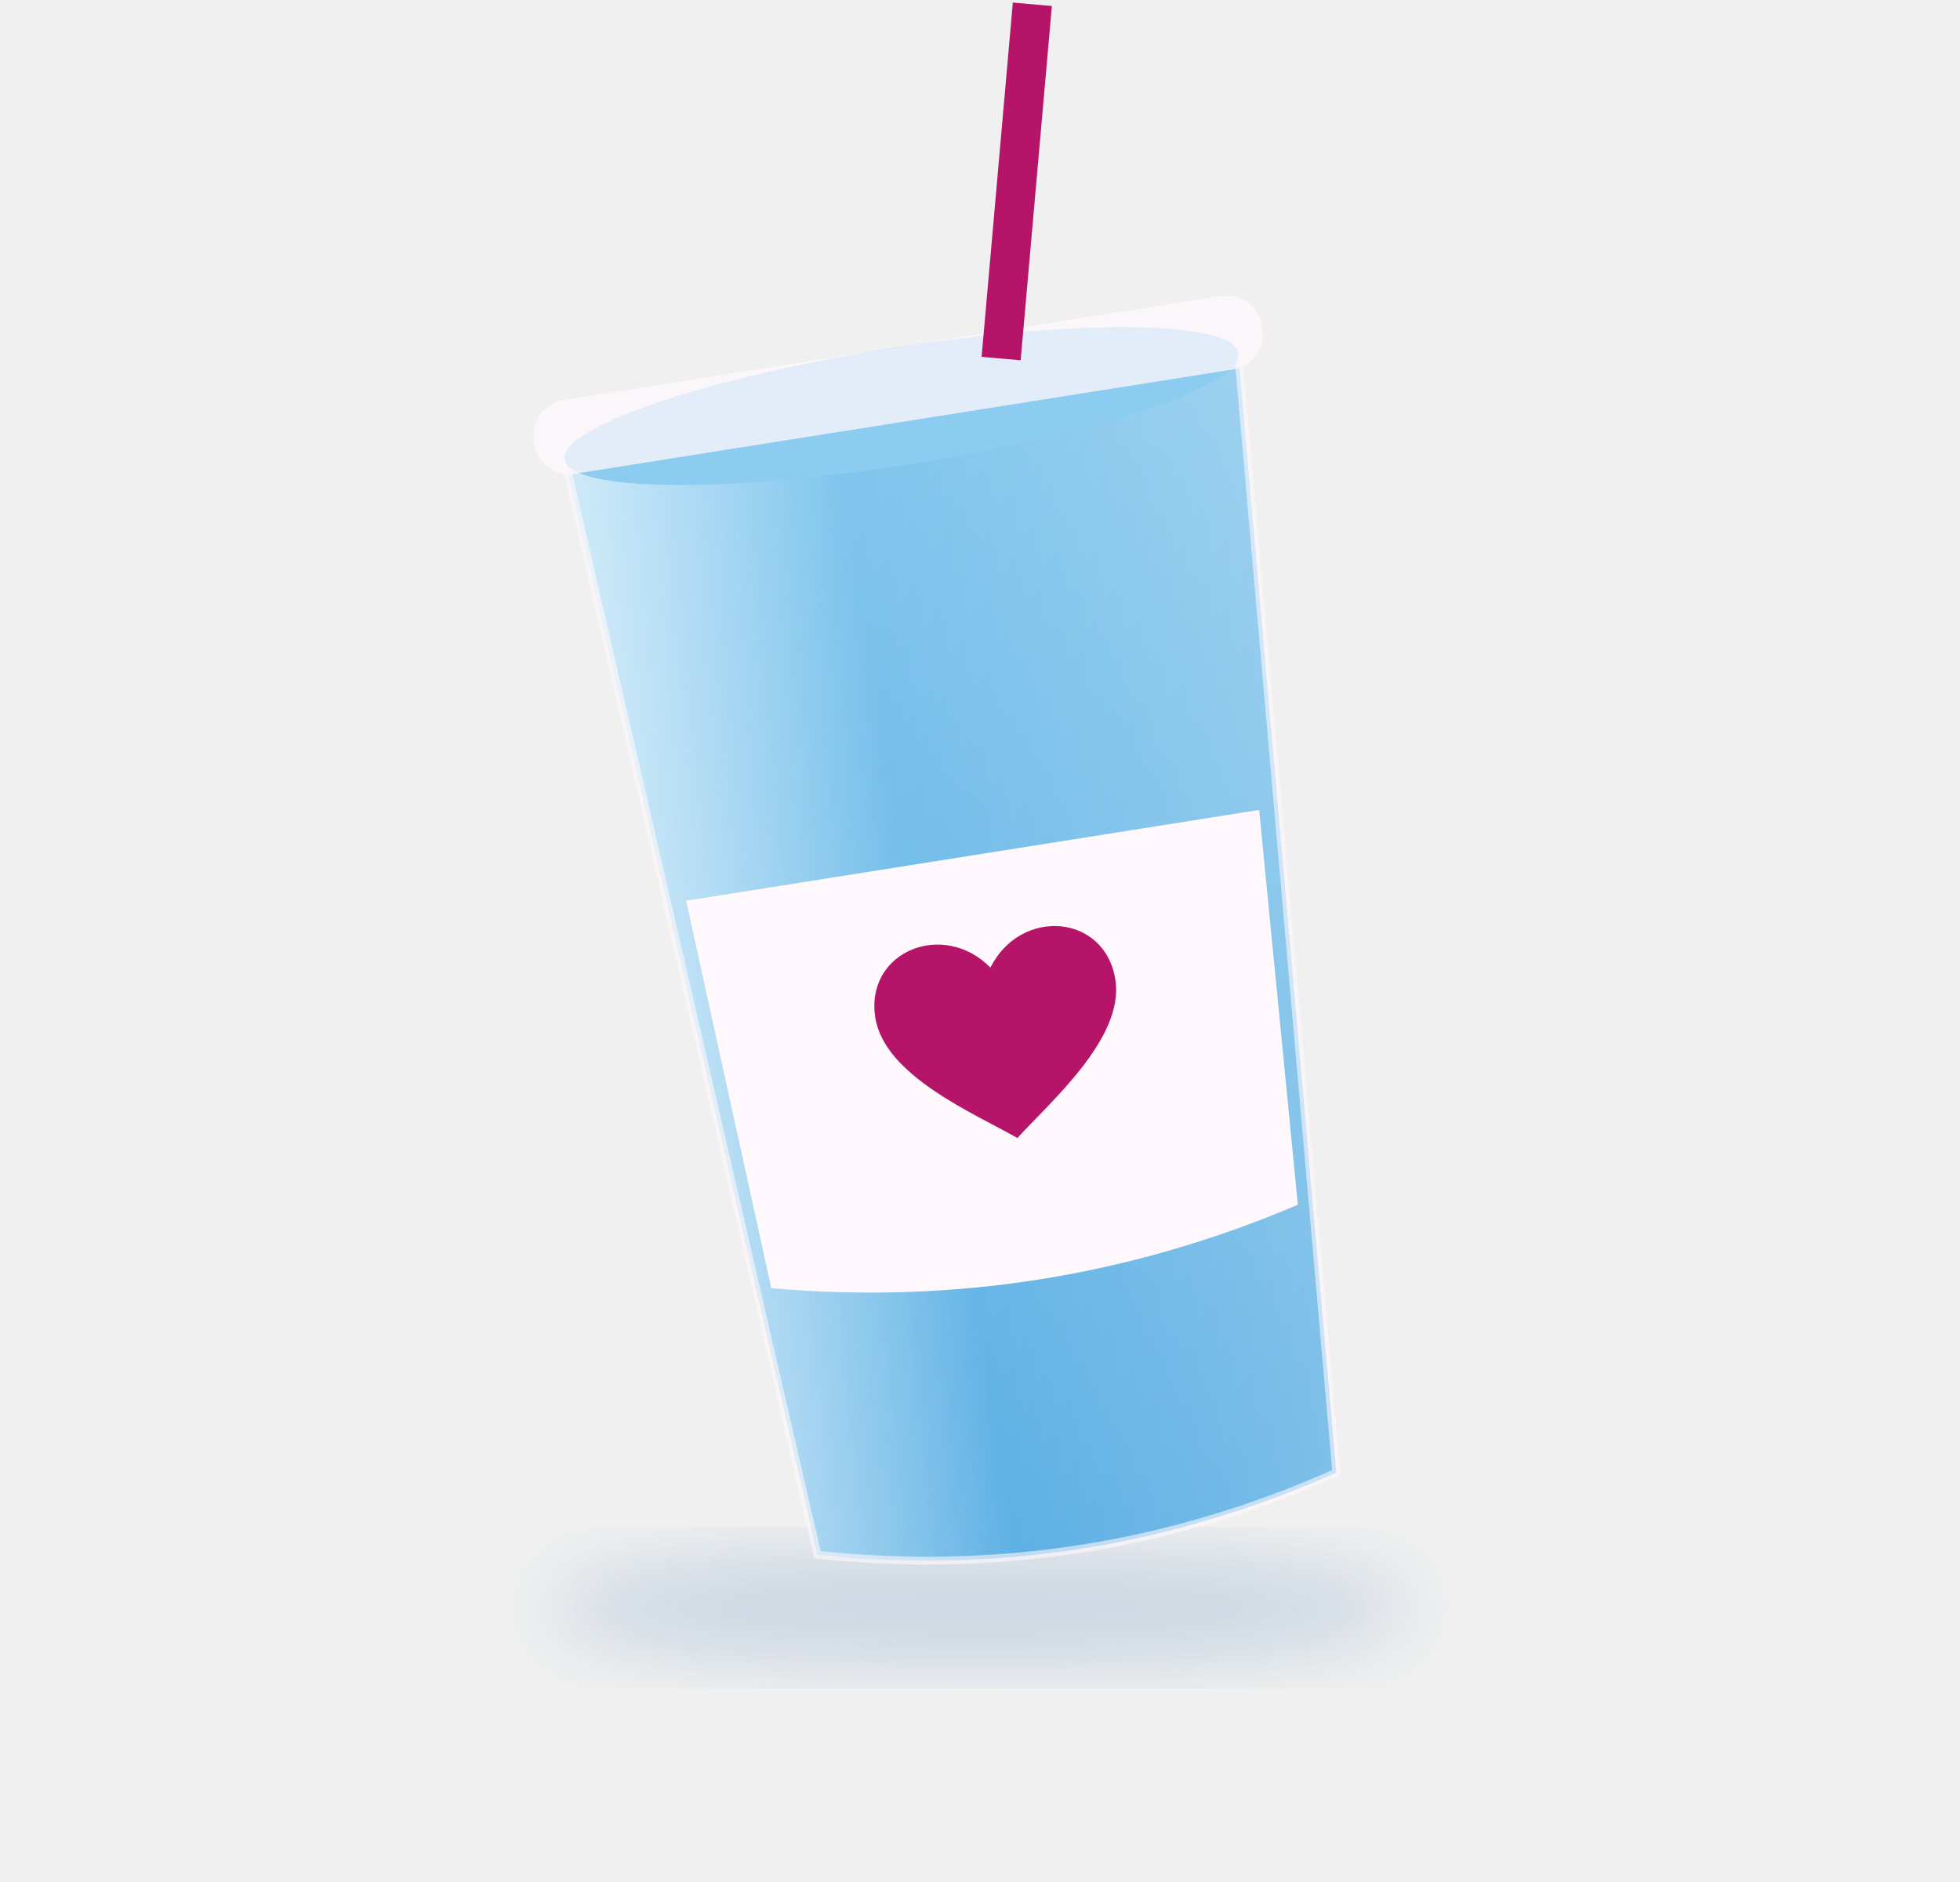
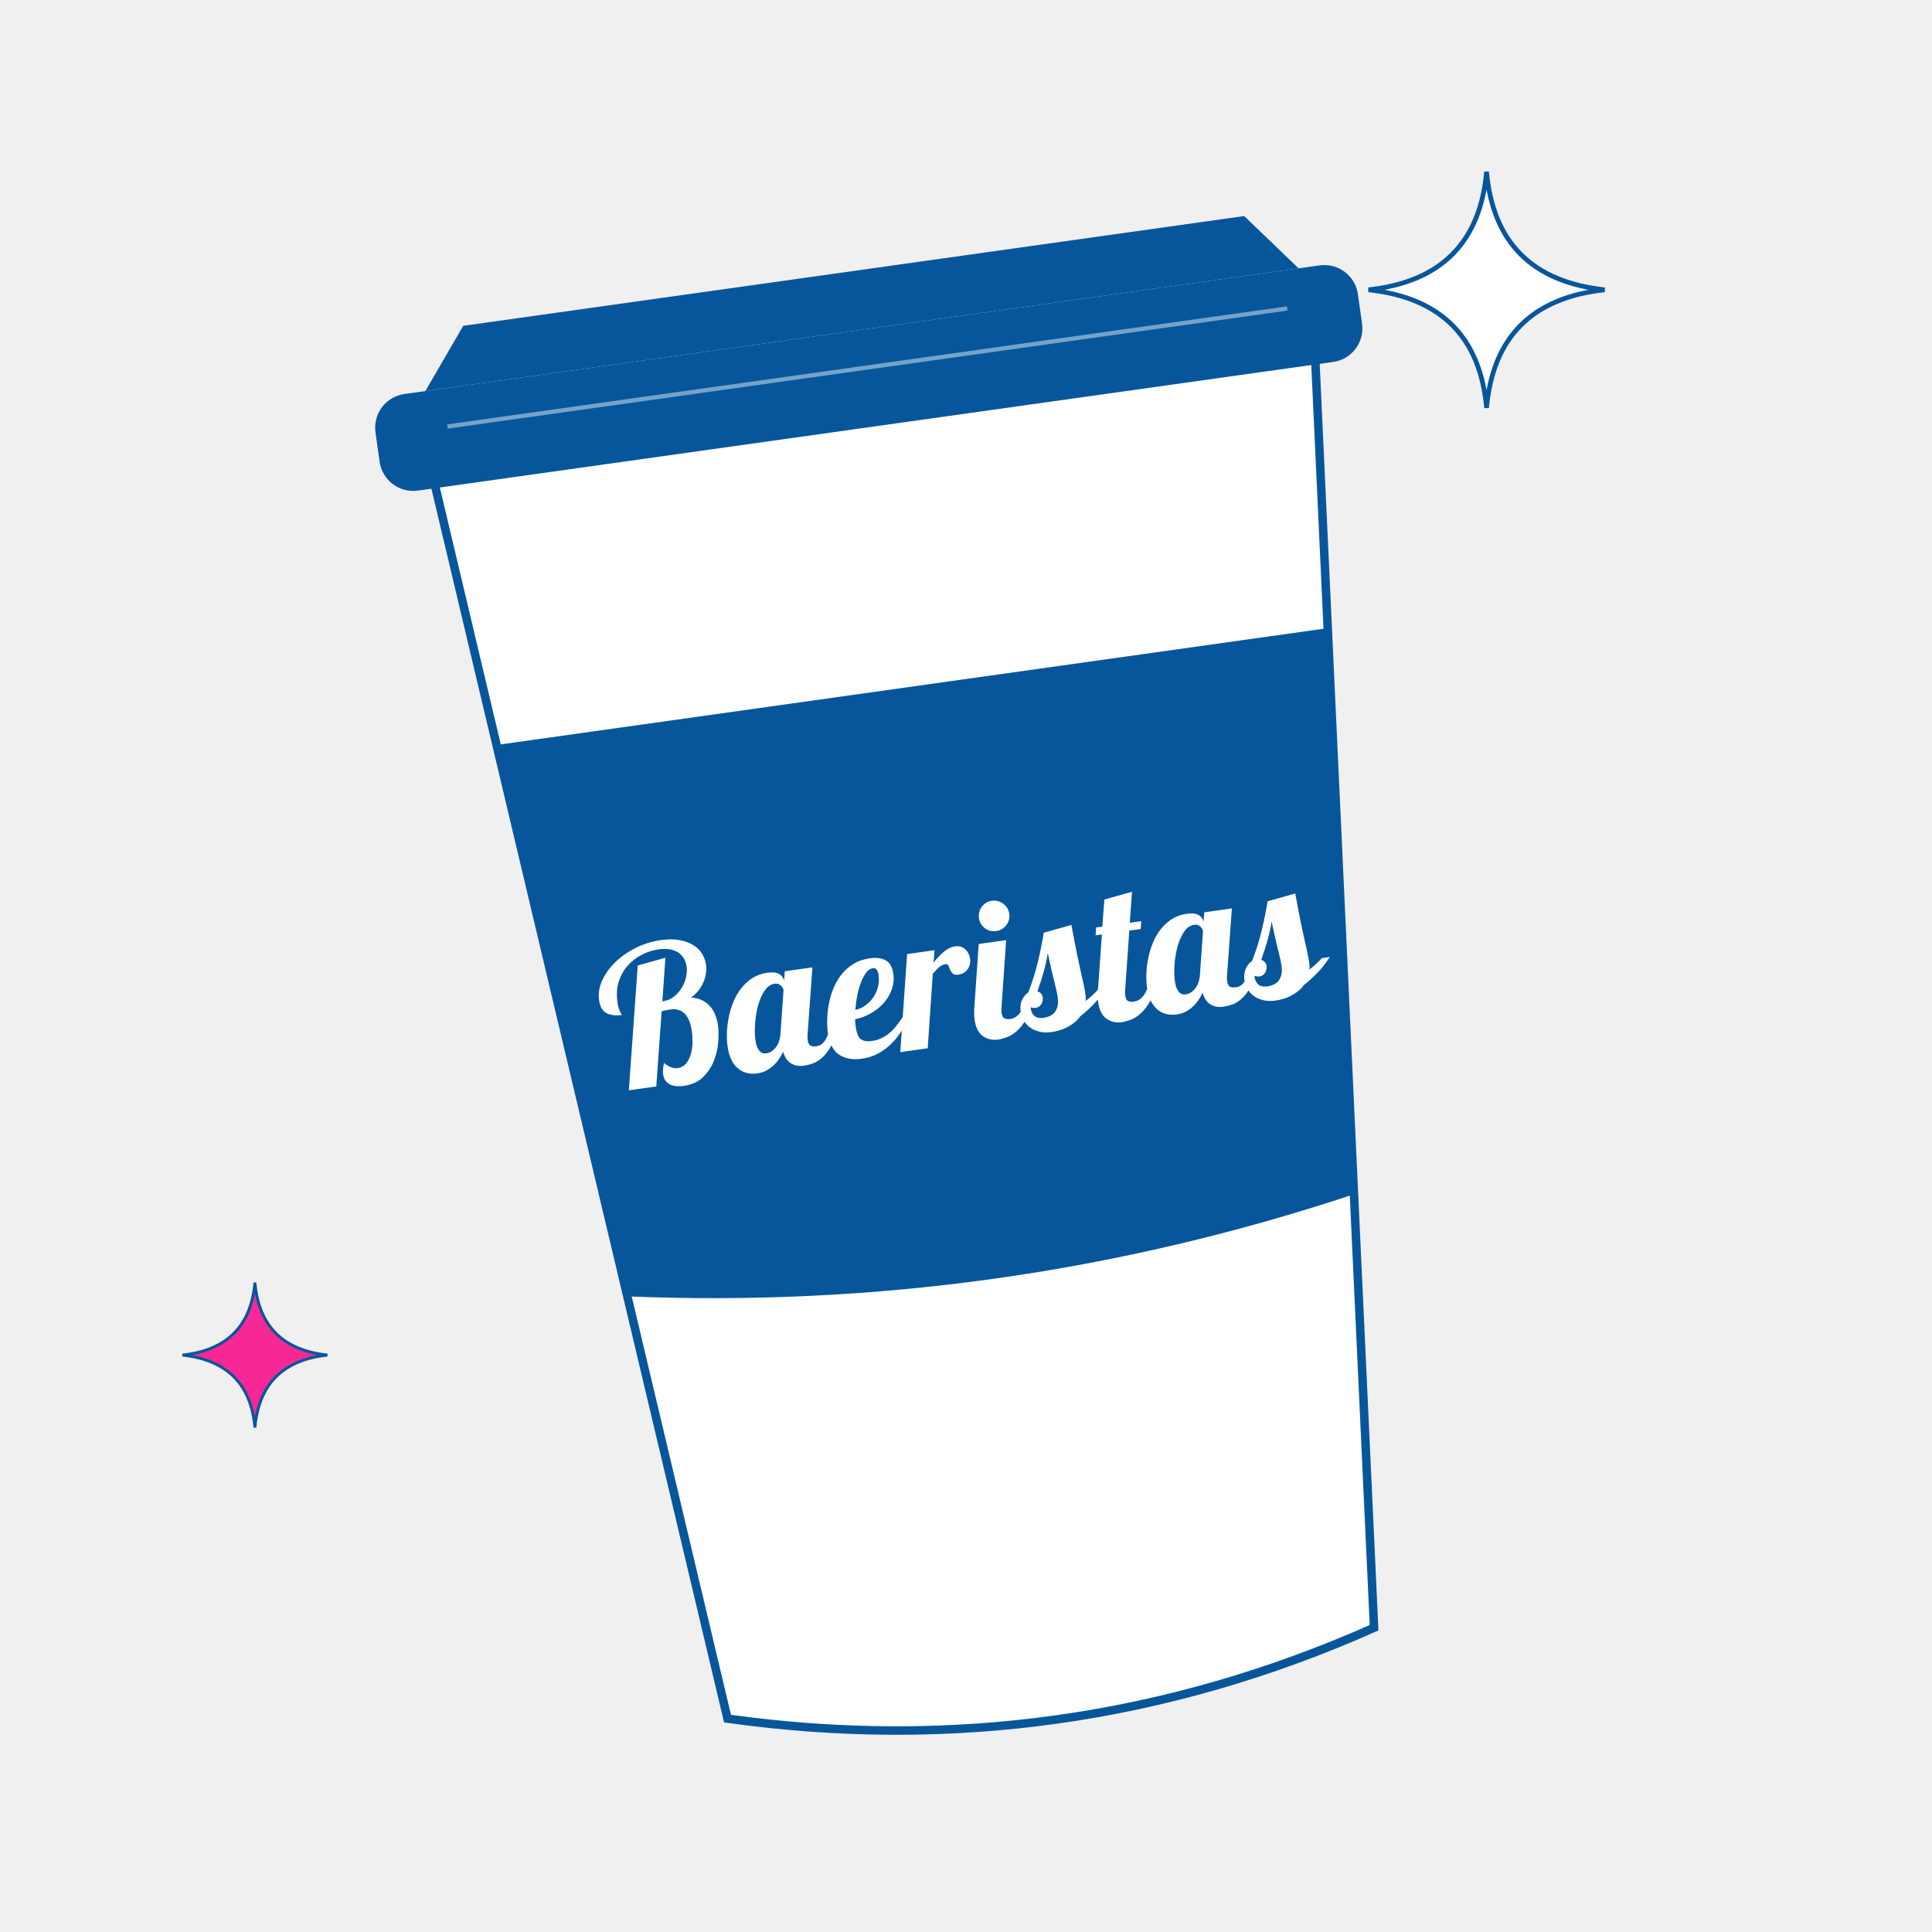
- <svg xmlns="http://www.w3.org/2000/svg" viewBox="0 0 500 480">
-   <defs>
-     <linearGradient id="drink" x2="0.7" y2="1">
-       <stop stop-color="#8BCCF0" />
-       <stop offset="1" stop-color="#56ACE2" />
-     </linearGradient>
-     <linearGradient id="glass">
-       <stop stop-color="#FFFFFF" stop-opacity=".6" />
-       <stop offset=".4" stop-color="#FFFFFF" stop-opacity="0" />
-       <stop offset="1" stop-color="#FFFFFF" stop-opacity=".3" />
-     </linearGradient>
-     <filter id="s">
-       <feGaussianBlur stdDeviation="9" />
-     </filter>
-   </defs>
-   <ellipse cx="250" cy="410" rx="110" ry="17" fill="#07569B" opacity=".15" filter="url(#s)" />
-   <g transform="translate(250 230) rotate(-9)">
-     <path d="M-87-129H87L67 158Q0 176-67 158Z" fill="url(#drink)" />
-     <path d="M-87-129H87L67 158Q0 176-67 158Z" fill="url(#glass)" stroke="#FFF8FC" stroke-opacity=".6" stroke-width="2" />
-     <ellipse cy="-128" rx="87" ry="15" fill="#8BCCF0" />
-     <rect x="-94" y="-143" width="188" height="19" rx="9" fill="#FFF8FC" fill-opacity=".75" />
-     <path d="M27-136L49-224" stroke="#B51469" stroke-width="10" />
-     <path d="M-74-12H74L68 89Q0 106-68 89Z" fill="#FFF8FC" />
-     <path d="M0 61C-10 53-31 40-31 25C-31 8-10 3 0 17C10 3 31 8 31 25C31 40 10 53 0 61" fill="#B51469" />
+ <svg xmlns="http://www.w3.org/2000/svg" viewBox="0 0 360 360">
+   <path transform="translate(255 32) scale(0.44)" d="M50 0Q54 45 100 50Q54 55 50 100Q46 55 0 50Q46 45 50 0Z" fill="white" stroke="#07569B" stroke-width="2" />
+   <path transform="translate(34 239) scale(0.27)" d="M50 0Q54 45 100 50Q54 55 50 100Q46 55 0 50Q46 45 50 0Z" fill="#F72796" stroke="#07569B" stroke-width="2" />
+   <g transform="translate(177 178) rotate(-8) scale(0.79)">
+     <path d="M-106-139H106L77 171Q0 193-77 171Z" fill="white" stroke="#07569B" stroke-width="2" />
+     <path d="M-99-64H99L87 69Q0 85-87 69Z" fill="#07569B" />
+     <g transform="translate(-86 21) scale(0.04537061 -0.04537061)">
+       <path d="M429 656 382 434H388Q418 434 444.0 449.0Q470 464 489.5 487.0Q509 510 520.5 539.0Q532 568 532 596Q532 617 524.5 636.5Q517 656 501.5 671.0Q486 686 461.0 695.0Q436 704 400 704Q356 704 311.5 689.0Q267 674 231.0 644.0Q195 614 172.5 568.5Q150 523 150 461Q150 443 152.0 431.5Q154 420 156.0 412.5Q158 405 160.5 400.5Q163 396 164 393Q114 393 85.5 413.5Q57 434 57 485Q57 537 87.0 584.5Q117 632 167.5 669.0Q218 706 283.5 728.0Q349 750 420 750Q475 750 515.0 736.5Q555 723 581.5 701.0Q608 679 620.5 650.5Q633 622 633 591Q633 546 607.5 503.0Q582 460 533 432Q565 426 587.5 410.5Q610 395 624.0 373.5Q638 352 644.5 325.5Q651 299 651 271Q651 235 640.5 185.5Q630 136 604.5 91.0Q579 46 537.0 14.5Q495 -17 432 -17Q416 -17 398.5 -14.0Q381 -11 366.5 -3.0Q352 5 342.5 19.5Q333 34 333 57Q333 82 346 115Q365 95 380.5 87.0Q396 79 413 79Q440 79 459.0 96.5Q478 114 490.0 140.5Q502 167 507.0 198.5Q512 230 512 259Q512 285 507.5 308.0Q503 331 492.0 348.5Q481 366 462.5 376.0Q444 386 417 386Q411 386 398.0 385.5Q385 385 371 383L289 0H145L281 636ZM1179 500 1106 160Q1102 143 1102 128Q1102 107 1112.0 99.0Q1122 91 1143 91Q1172 91 1192.5 116.0Q1213 141 1224 179H1266Q1245 118 1218.5 82.5Q1192 47 1164.5 28.5Q1137 10 1111.0 5.0Q1085 0 1065 0Q1024 0 998.5 22.0Q973 44 967 87Q956 70 941.0 53.0Q926 36 907.5 23.0Q889 10 867.0 2.0Q845 -6 818 -6Q792 -6 768.5 2.5Q745 11 726.0 30.0Q707 49 696.0 79.5Q685 110 685 155Q685 189 692.0 228.0Q699 267 713.0 306.0Q727 345 748.0 381.0Q769 417 798.0 444.5Q827 472 862.5 488.5Q898 505 942 505Q954 505 967.5 503.5Q981 502 992.5 496.5Q1004 491 1012.5 480.5Q1021 470 1024 453L1034 500ZM973 443Q941 443 915.0 413.5Q889 384 871.0 341.5Q853 299 843.0 251.5Q833 204 833 169Q833 140 838.5 124.5Q844 109 851.5 101.5Q859 94 867.5 92.5Q876 91 883 91Q894 91 906.5 96.5Q919 102 931.0 113.0Q943 124 952.0 140.5Q961 157 966 179L1014 405Q1014 409 1011.5 415.5Q1009 422 1004.5 428.0Q1000 434 992.5 438.5Q985 443 973 443ZM1359 162Q1359 111 1377.0 94.5Q1395 78 1431 78Q1461 78 1485.0 86.0Q1509 94 1530.0 107.5Q1551 121 1570.0 139.5Q1589 158 1608 179H1642Q1621 144 1594.0 111.0Q1567 78 1533.0 52.0Q1499 26 1458.0 10.0Q1417 -6 1367 -6Q1296 -6 1253.5 31.0Q1211 68 1211 153Q1211 182 1217.0 219.0Q1223 256 1235.5 295.0Q1248 334 1269.0 371.5Q1290 409 1320.0 439.0Q1350 469 1390.0 487.0Q1430 505 1481 505Q1514 505 1535.5 497.0Q1557 489 1569.5 475.5Q1582 462 1586.5 445.0Q1591 428 1591 409Q1591 367 1572.0 330.0Q1553 293 1521.0 265.5Q1489 238 1447.5 221.5Q1406 205 1361 202Q1360 191 1359.5 181.0Q1359 171 1359 162ZM1514 411Q1514 430 1508.5 441.0Q1503 452 1489 452Q1470 452 1452.0 434.0Q1434 416 1418.0 387.5Q1402 359 1389.5 323.0Q1377 287 1369 250Q1398 252 1424.5 266.0Q1451 280 1471.0 302.0Q1491 324 1502.5 352.5Q1514 381 1514 411ZM1820 500 1806 437Q1835 465 1866.5 485.0Q1898 505 1928 505Q1962 505 1979.5 482.0Q1997 459 1997 430Q1997 417 1992.5 404.0Q1988 391 1979.0 380.5Q1970 370 1956.5 363.5Q1943 357 1925 357Q1904 357 1896.5 367.0Q1889 377 1886.0 388.5Q1883 400 1880.5 410.0Q1878 420 1867 420Q1848 420 1831.0 409.0Q1814 398 1794 380L1714 0H1570L1676 500ZM2072 633Q2072 666 2095.0 689.5Q2118 713 2151 713Q2184 713 2207.5 689.5Q2231 666 2231 633Q2231 600 2207.5 577.0Q2184 554 2151 554Q2118 554 2095.0 577.0Q2072 600 2072 633ZM2196 500 2124 160Q2120 143 2120 128Q2120 107 2130.0 99.0Q2140 91 2161 91Q2190 91 2215.0 116.0Q2240 141 2251 179H2293Q2272 118 2244.0 81.5Q2216 45 2187.0 25.5Q2158 6 2130.5 0.0Q2103 -6 2083 -6Q2038 -6 2007.0 22.5Q1976 51 1976 114Q1976 141 1984 179L2052 500ZM2675 179Q2636 134 2596.5 104.0Q2557 74 2522 54Q2506 37 2487.0 26.0Q2468 15 2447.0 7.5Q2426 0 2405.0 -3.0Q2384 -6 2365 -6Q2327 -6 2299.5 5.5Q2272 17 2254.0 35.0Q2236 53 2227.5 76.0Q2219 99 2219 122Q2219 157 2235.0 181.0Q2251 205 2272 215Q2314 290 2343.0 363.5Q2372 437 2395 511L2543 531Q2547 434 2551.0 374.0Q2555 314 2558.0 276.5Q2561 239 2563.0 215.5Q2565 192 2565 167Q2565 145 2561 129Q2604 154 2633 179ZM2343 179Q2343 161 2331.0 145.5Q2319 130 2299 130Q2291 130 2283.5 132.5Q2276 135 2272 143Q2272 108 2286.0 90.5Q2300 73 2333 73Q2349 73 2365.0 77.5Q2381 82 2393.0 93.0Q2405 104 2412.5 122.0Q2420 140 2420 166Q2420 185 2418.5 203.0Q2417 221 2414.5 246.0Q2412 271 2408.5 308.0Q2405 345 2401 403Q2386 354 2365.5 308.0Q2345 262 2320 214Q2330 209 2336.5 200.5Q2343 192 2343 179ZM2879 658 2845 500H2905L2897 460H2837L2773 160Q2769 143 2769 128Q2769 107 2779.0 99.0Q2789 91 2810 91Q2839 91 2864.0 116.0Q2889 141 2900 179H2942Q2921 118 2893.0 81.5Q2865 45 2836.0 25.5Q2807 6 2779.5 0.0Q2752 -6 2732 -6Q2687 -6 2656.0 22.5Q2625 51 2625 114Q2625 141 2633 179L2693 460H2660L2668 500H2701L2731 638ZM3381 500 3308 160Q3304 143 3304 128Q3304 107 3314.0 99.0Q3324 91 3345 91Q3374 91 3394.5 116.0Q3415 141 3426 179H3468Q3447 118 3420.5 82.5Q3394 47 3366.5 28.5Q3339 10 3313.0 5.0Q3287 0 3267 0Q3226 0 3200.5 22.0Q3175 44 3169 87Q3158 70 3143.0 53.0Q3128 36 3109.5 23.0Q3091 10 3069.0 2.0Q3047 -6 3020 -6Q2994 -6 2970.5 2.5Q2947 11 2928.0 30.0Q2909 49 2898.0 79.5Q2887 110 2887 155Q2887 189 2894.0 228.0Q2901 267 2915.0 306.0Q2929 345 2950.0 381.0Q2971 417 3000.0 444.5Q3029 472 3064.5 488.5Q3100 505 3144 505Q3156 505 3169.5 503.5Q3183 502 3194.5 496.5Q3206 491 3214.5 480.5Q3223 470 3226 453L3236 500ZM3175 443Q3143 443 3117.0 413.5Q3091 384 3073.0 341.5Q3055 299 3045.0 251.5Q3035 204 3035 169Q3035 140 3040.5 124.5Q3046 109 3053.5 101.5Q3061 94 3069.5 92.5Q3078 91 3085 91Q3096 91 3108.5 96.5Q3121 102 3133.0 113.0Q3145 124 3154.0 140.5Q3163 157 3168 179L3216 405Q3216 409 3213.5 415.5Q3211 422 3206.5 428.0Q3202 434 3194.5 438.5Q3187 443 3175 443ZM3850 179Q3811 134 3771.5 104.0Q3732 74 3697 54Q3681 37 3662.0 26.0Q3643 15 3622.0 7.5Q3601 0 3580.0 -3.0Q3559 -6 3540 -6Q3502 -6 3474.5 5.5Q3447 17 3429.0 35.0Q3411 53 3402.5 76.0Q3394 99 3394 122Q3394 157 3410.0 181.0Q3426 205 3447 215Q3489 290 3518.0 363.5Q3547 437 3570 511L3718 531Q3722 434 3726.0 374.0Q3730 314 3733.0 276.5Q3736 239 3738.0 215.5Q3740 192 3740 167Q3740 145 3736 129Q3779 154 3808 179ZM3518 179Q3518 161 3506.0 145.5Q3494 130 3474 130Q3466 130 3458.5 132.5Q3451 135 3447 143Q3447 108 3461.0 90.5Q3475 73 3508 73Q3524 73 3540.0 77.5Q3556 82 3568.0 93.0Q3580 104 3587.5 122.0Q3595 140 3595 166Q3595 185 3593.5 203.0Q3592 221 3589.5 246.0Q3587 271 3583.5 308.0Q3580 345 3576 403Q3561 354 3540.5 308.0Q3520 262 3495 214Q3505 209 3511.5 200.5Q3518 192 3518 179Z" fill="white" />
+     </g>
+     <path d="M-104-149L-93-163H93L104-149Z" fill="#07569B" />
+     <rect x="-117" y="-149" width="234" height="23" rx="8" fill="#07569B" />
+     <path d="M-100-140H100" stroke="white" opacity=".45" />
+     <path d="M-79 98L-73 153" stroke="white" stroke-width="4" opacity=".6" />
  </g>
</svg>
